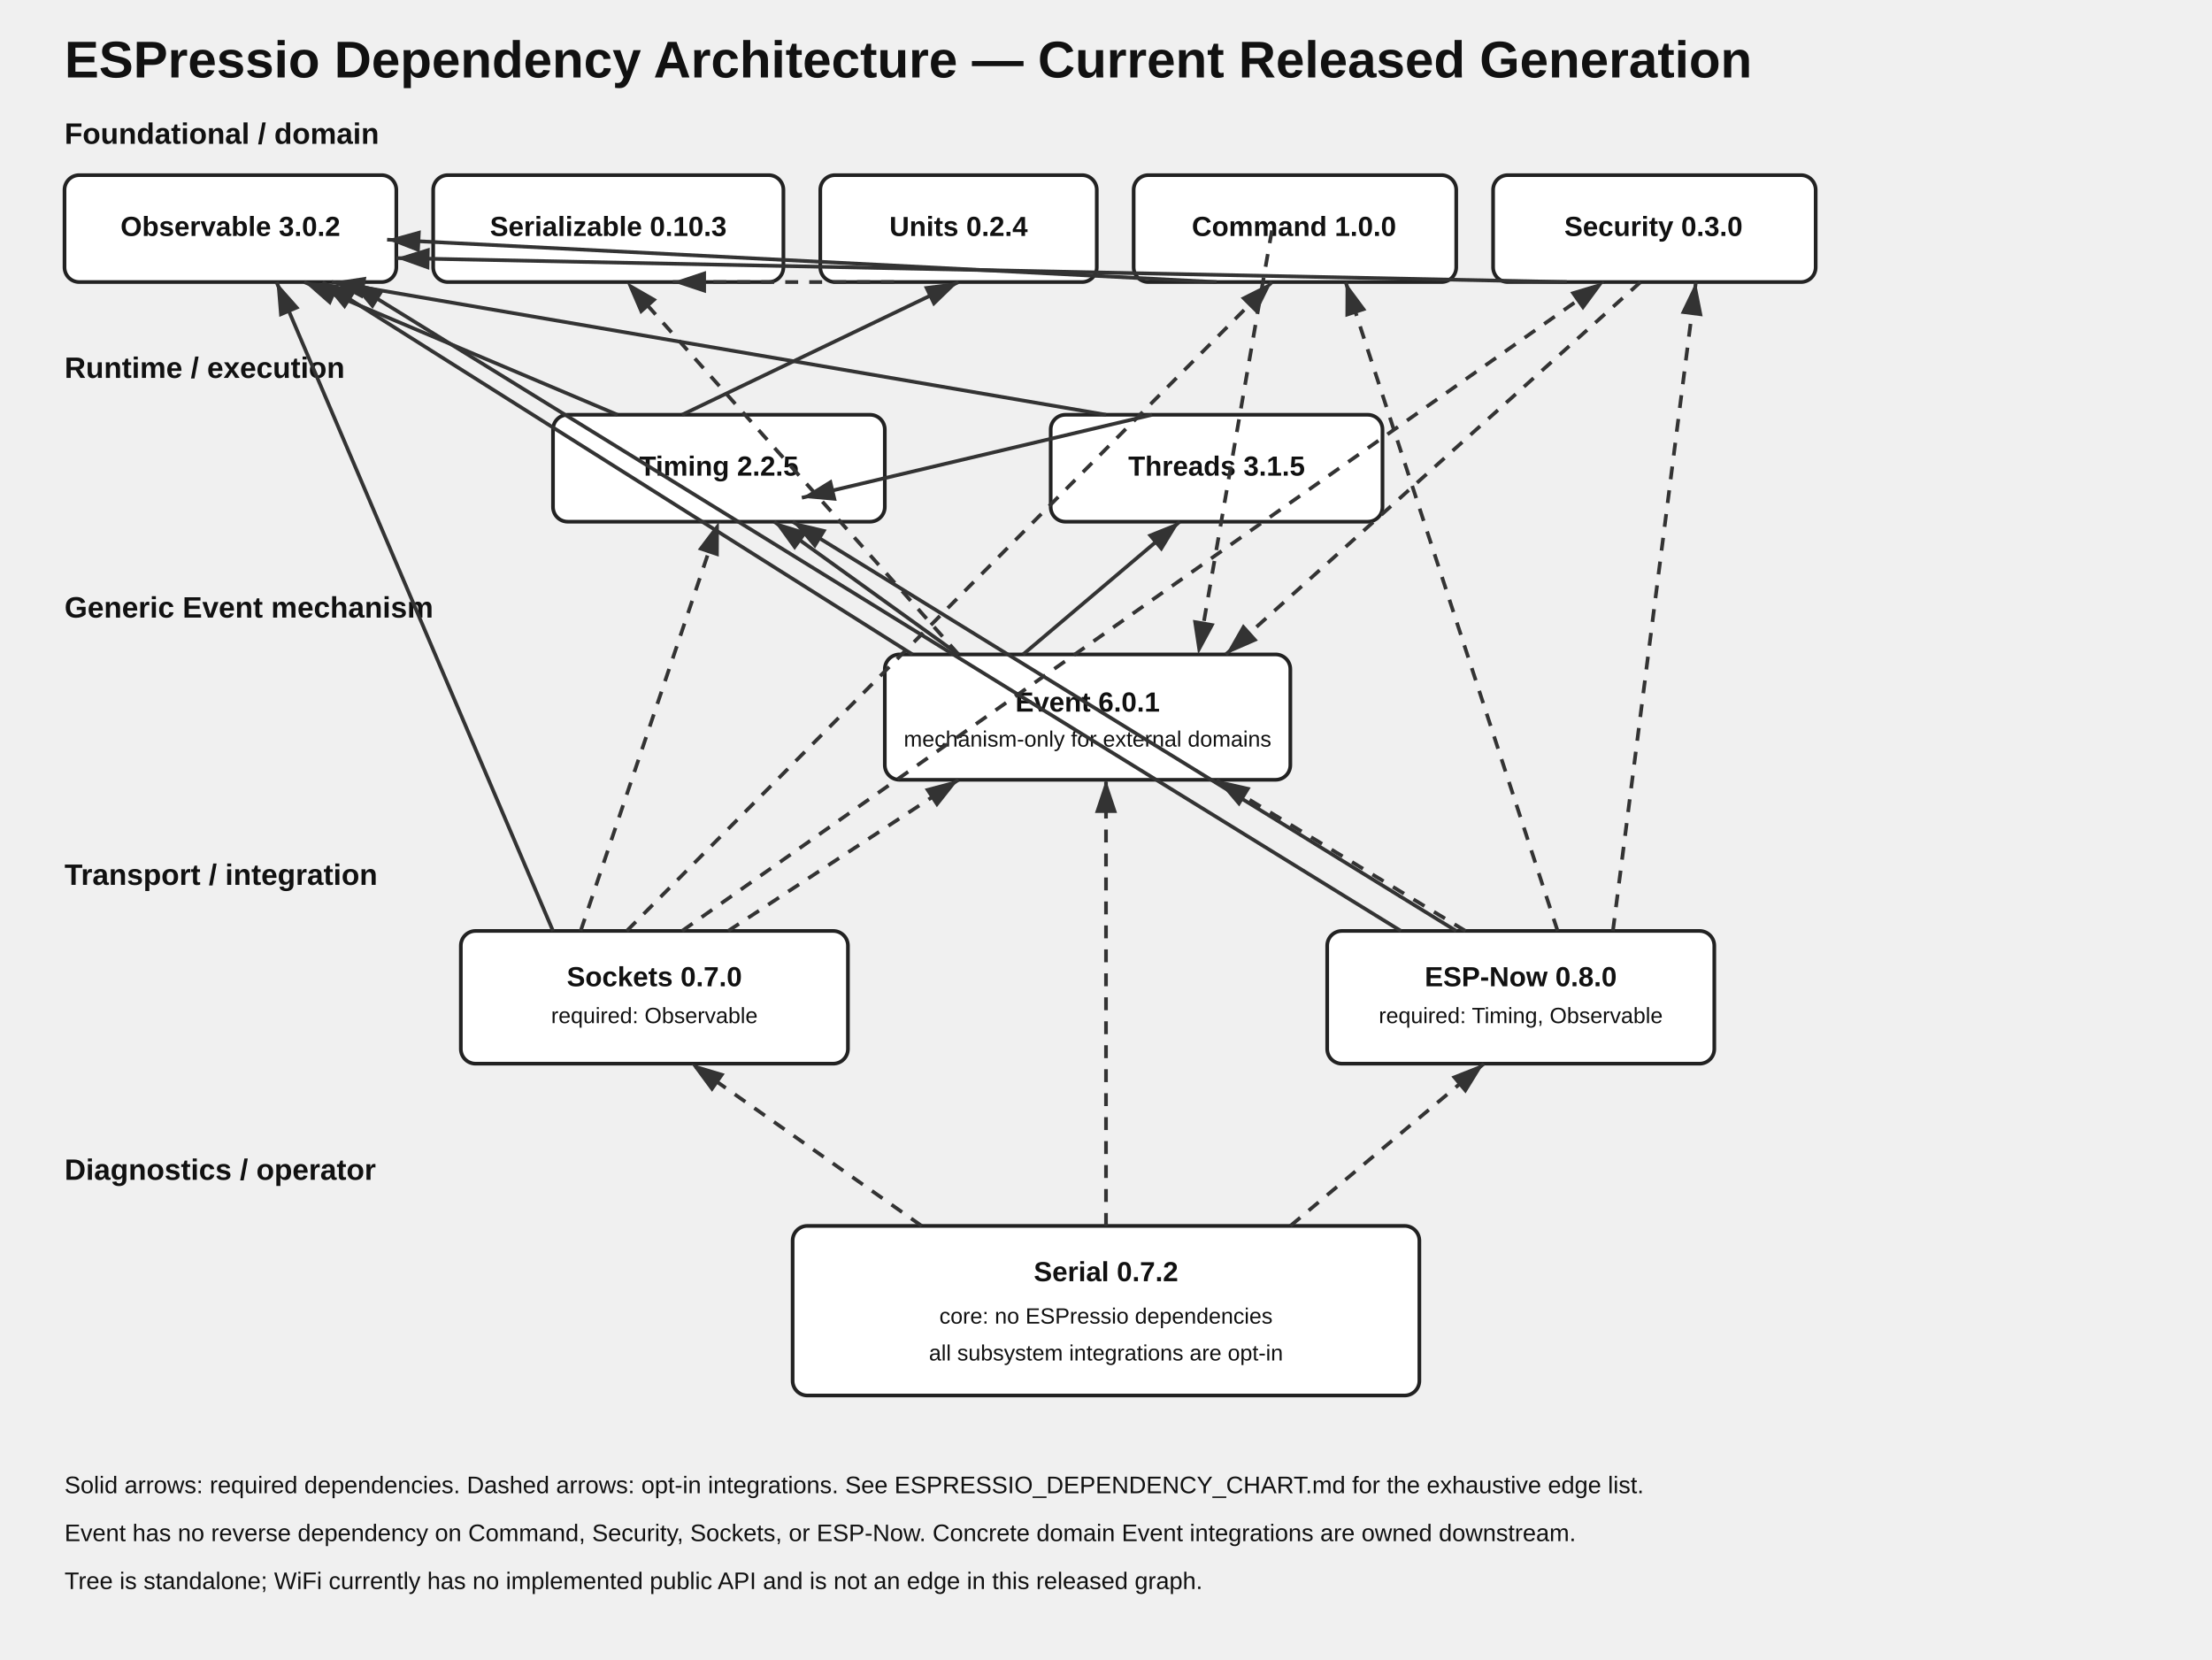
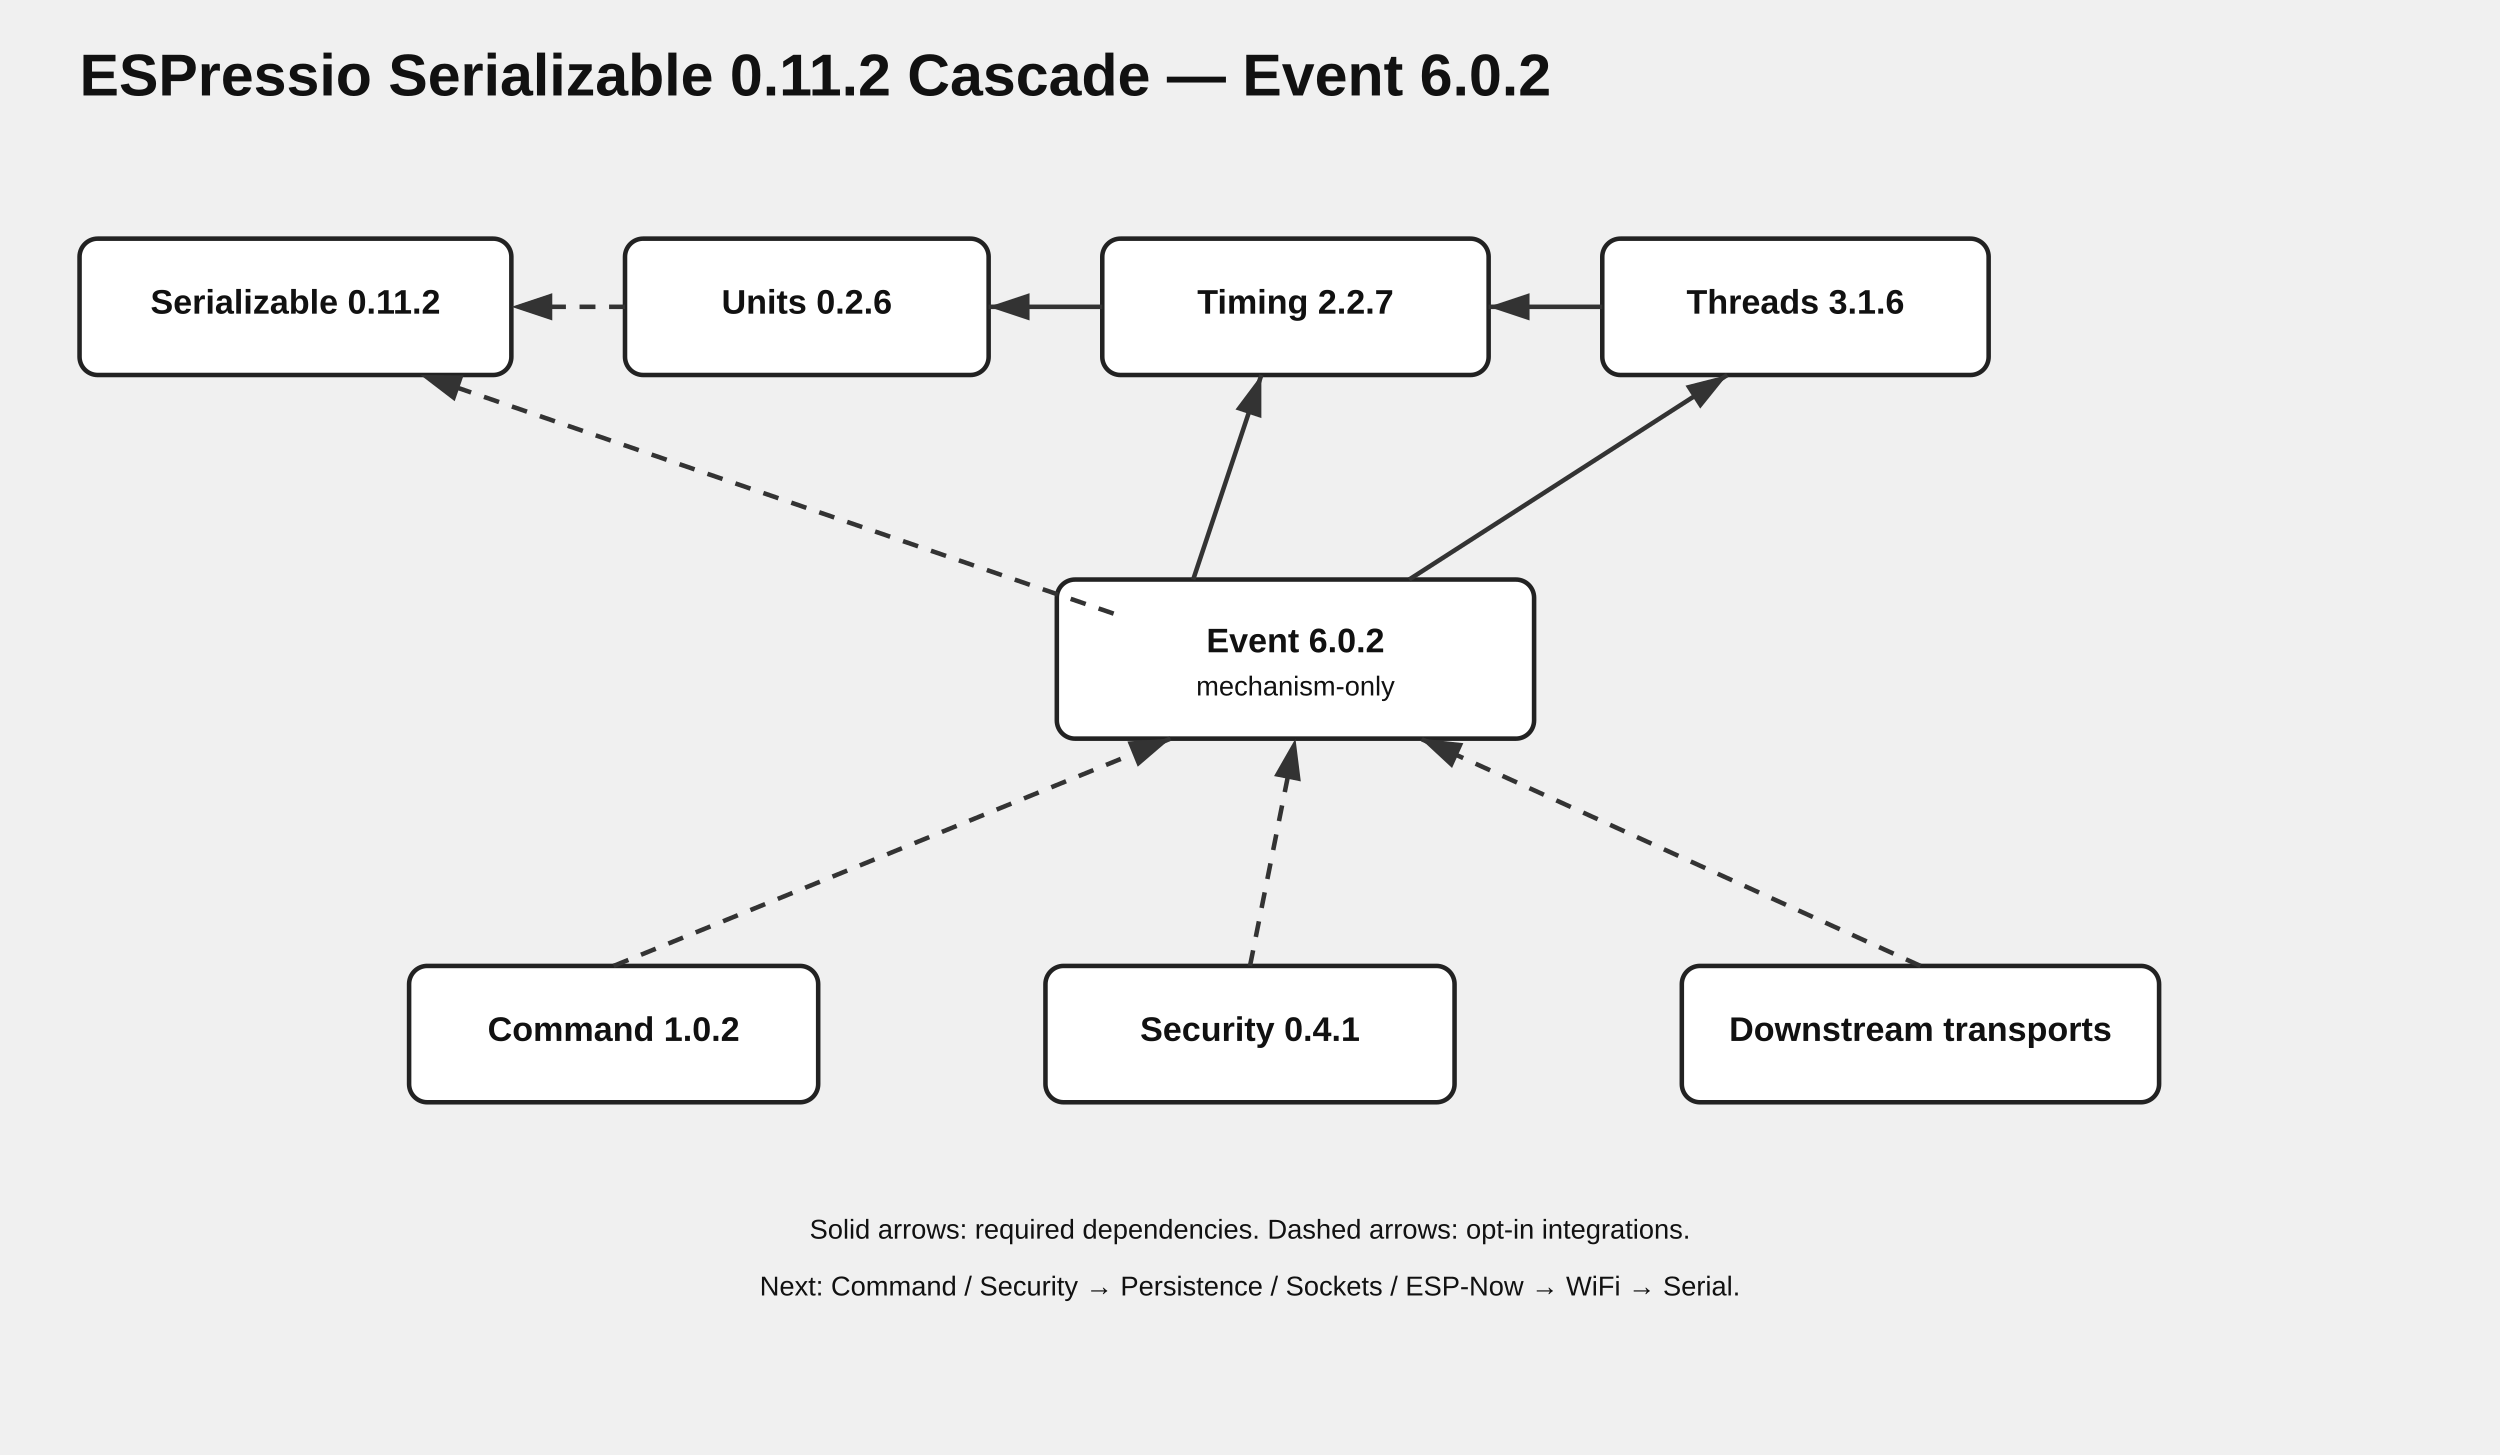
- <svg xmlns="http://www.w3.org/2000/svg" width="1200" height="900" viewBox="0 0 1200 900">
-   <style>text{font-family:Arial,sans-serif;fill:#111}.title{font-size:28px;font-weight:700}.section{font-size:16px;font-weight:700}.node{fill:#fff;stroke:#222;stroke-width:2}.label{font-size:15px;font-weight:600;text-anchor:middle}.small{font-size:12px;text-anchor:middle}.note{font-size:13px}.edge{stroke:#333;stroke-width:2;fill:none;marker-end:url(#arrow)}.optional{stroke-dasharray:7 6}</style>
+ <svg xmlns="http://www.w3.org/2000/svg" width="1100" height="640" viewBox="0 0 1100 640">
+   <style>text{font-family:Arial,sans-serif;fill:#111}.title{font-size:26px;font-weight:700}.node{fill:#fff;stroke:#222;stroke-width:2}.label{font-size:15px;font-weight:600;text-anchor:middle}.small{font-size:12px;text-anchor:middle}.edge{stroke:#333;stroke-width:2;fill:none;marker-end:url(#arrow)}.optional{stroke-dasharray:7 6}</style>
  <defs>
    <marker id="arrow" markerWidth="10" markerHeight="10" refX="9" refY="3" orient="auto">
      <path d="M0,0 L0,6 L9,3 z" fill="#333" />
    </marker>
  </defs>
-   <text class="title" x="35" y="42">ESPressio Dependency Architecture — Current Released Generation</text>
-   <text class="section" x="35" y="78">Foundational / domain</text>
-   <rect class="node" x="35" y="95" width="180" height="58" rx="8" />
-   <text class="label" x="125" y="128">Observable 3.0.2</text>
-   <rect class="node" x="235" y="95" width="190" height="58" rx="8" />
-   <text class="label" x="330" y="128">Serializable 0.10.3</text>
-   <rect class="node" x="445" y="95" width="150" height="58" rx="8" />
-   <text class="label" x="520" y="128">Units 0.2.4</text>
-   <rect class="node" x="615" y="95" width="175" height="58" rx="8" />
-   <text class="label" x="702" y="128">Command 1.0.0</text>
-   <rect class="node" x="810" y="95" width="175" height="58" rx="8" />
-   <text class="label" x="897" y="128">Security 0.3.0</text>
-   <path class="edge optional" d="M485 153 L365 153" />
-   <path class="edge" d="M660 153 L210 130" />
-   <path class="edge" d="M850 153 L215 140" />
-   <text class="section" x="35" y="205">Runtime / execution</text>
-   <rect class="node" x="300" y="225" width="180" height="58" rx="8" />
-   <text class="label" x="390" y="258">Timing 2.2.5</text>
-   <rect class="node" x="570" y="225" width="180" height="58" rx="8" />
-   <text class="label" x="660" y="258">Threads 3.1.5</text>
-   <path class="edge" d="M370 225 L520 153" />
-   <path class="edge" d="M335 225 L165 153" />
-   <path class="edge" d="M625 225 L435 270" />
-   <path class="edge" d="M600 225 L180 153" />
-   <text class="section" x="35" y="335">Generic Event mechanism</text>
-   <rect class="node" x="480" y="355" width="220" height="68" rx="8" />
-   <text class="label" x="590" y="386">Event 6.0.1</text>
-   <text class="small" x="590" y="405">mechanism-only for external domains</text>
-   <path class="edge" d="M555 355 L640 283" />
-   <path class="edge" d="M520 355 L420 283" />
-   <path class="edge" d="M495 355 L175 153" />
-   <path class="edge optional" d="M520 355 L340 153" />
-   <path class="edge optional" d="M690 125 L650 355" />
-   <path class="edge optional" d="M890 153 L665 355" />
-   <text class="section" x="35" y="480">Transport / integration</text>
-   <rect class="node" x="250" y="505" width="210" height="72" rx="8" />
-   <text class="label" x="355" y="535">Sockets 0.7.0</text>
-   <text class="small" x="355" y="555">required: Observable</text>
-   <rect class="node" x="720" y="505" width="210" height="72" rx="8" />
-   <text class="label" x="825" y="535">ESP-Now 0.8.0</text>
-   <text class="small" x="825" y="555">required: Timing, Observable</text>
-   <path class="edge" d="M300 505 L150 153" />
-   <path class="edge optional" d="M395 505 L520 423" />
-   <path class="edge optional" d="M340 505 L690 153" />
-   <path class="edge optional" d="M370 505 L870 153" />
-   <path class="edge optional" d="M315 505 L390 283" />
-   <path class="edge" d="M790 505 L430 283" />
-   <path class="edge" d="M760 505 L190 153" />
-   <path class="edge optional" d="M795 505 L660 423" />
-   <path class="edge optional" d="M845 505 L730 153" />
-   <path class="edge optional" d="M875 505 L920 153" />
-   <text class="section" x="35" y="640">Diagnostics / operator</text>
-   <rect class="node" x="430" y="665" width="340" height="92" rx="8" />
-   <text class="label" x="600" y="695">Serial 0.7.2</text>
-   <text class="small" x="600" y="718">core: no ESPressio dependencies</text>
-   <text class="small" x="600" y="738">all subsystem integrations are opt-in</text>
-   <path class="edge optional" d="M500 665 L375 577" />
-   <path class="edge optional" d="M700 665 L805 577" />
-   <path class="edge optional" d="M600 665 L600 423" />
-   <text class="note" x="35" y="810">Solid arrows: required dependencies. Dashed arrows: opt-in integrations. See ESPRESSIO_DEPENDENCY_CHART.md for the exhaustive edge list.</text>
-   <text class="note" x="35" y="836">Event has no reverse dependency on Command, Security, Sockets, or ESP-Now. Concrete domain Event integrations are owned downstream.</text>
-   <text class="note" x="35" y="862">Tree is standalone; WiFi currently has no implemented public API and is not an edge in this released graph.</text>
+   <text class="title" x="35" y="42">ESPressio Serializable 0.11.2 Cascade — Event 6.0.2</text>
+   <rect class="node" x="35" y="105" width="190" height="60" rx="8" />
+   <text class="label" x="130" y="138">Serializable 0.11.2</text>
+   <rect class="node" x="275" y="105" width="160" height="60" rx="8" />
+   <text class="label" x="355" y="138">Units 0.2.6</text>
+   <rect class="node" x="485" y="105" width="170" height="60" rx="8" />
+   <text class="label" x="570" y="138">Timing 2.2.7</text>
+   <rect class="node" x="705" y="105" width="170" height="60" rx="8" />
+   <text class="label" x="790" y="138">Threads 3.1.6</text>
+   <path class="edge optional" d="M275 135 L225 135" />
+   <path class="edge" d="M485 135 L435 135" />
+   <path class="edge" d="M705 135 L655 135" />
+   <rect class="node" x="465" y="255" width="210" height="70" rx="8" />
+   <text class="label" x="570" y="287">Event 6.0.2</text>
+   <text class="small" x="570" y="306">mechanism-only</text>
+   <path class="edge" d="M525 255 L555 165" />
+   <path class="edge" d="M620 255 L760 165" />
+   <path class="edge optional" d="M490 270 L185 165" />
+   <rect class="node" x="180" y="425" width="180" height="60" rx="8" />
+   <text class="label" x="270" y="458">Command 1.0.2</text>
+   <rect class="node" x="460" y="425" width="180" height="60" rx="8" />
+   <text class="label" x="550" y="458">Security 0.4.1</text>
+   <rect class="node" x="740" y="425" width="210" height="60" rx="8" />
+   <text class="label" x="845" y="458">Downstream transports</text>
+   <path class="edge optional" d="M270 425 L515 325" />
+   <path class="edge optional" d="M550 425 L570 325" />
+   <path class="edge optional" d="M845 425 L625 325" />
+   <text class="small" x="550" y="545">Solid arrows: required dependencies. Dashed arrows: opt-in integrations.</text>
+   <text class="small" x="550" y="570">Next: Command / Security → Persistence / Sockets / ESP-Now → WiFi → Serial.</text>
</svg>
